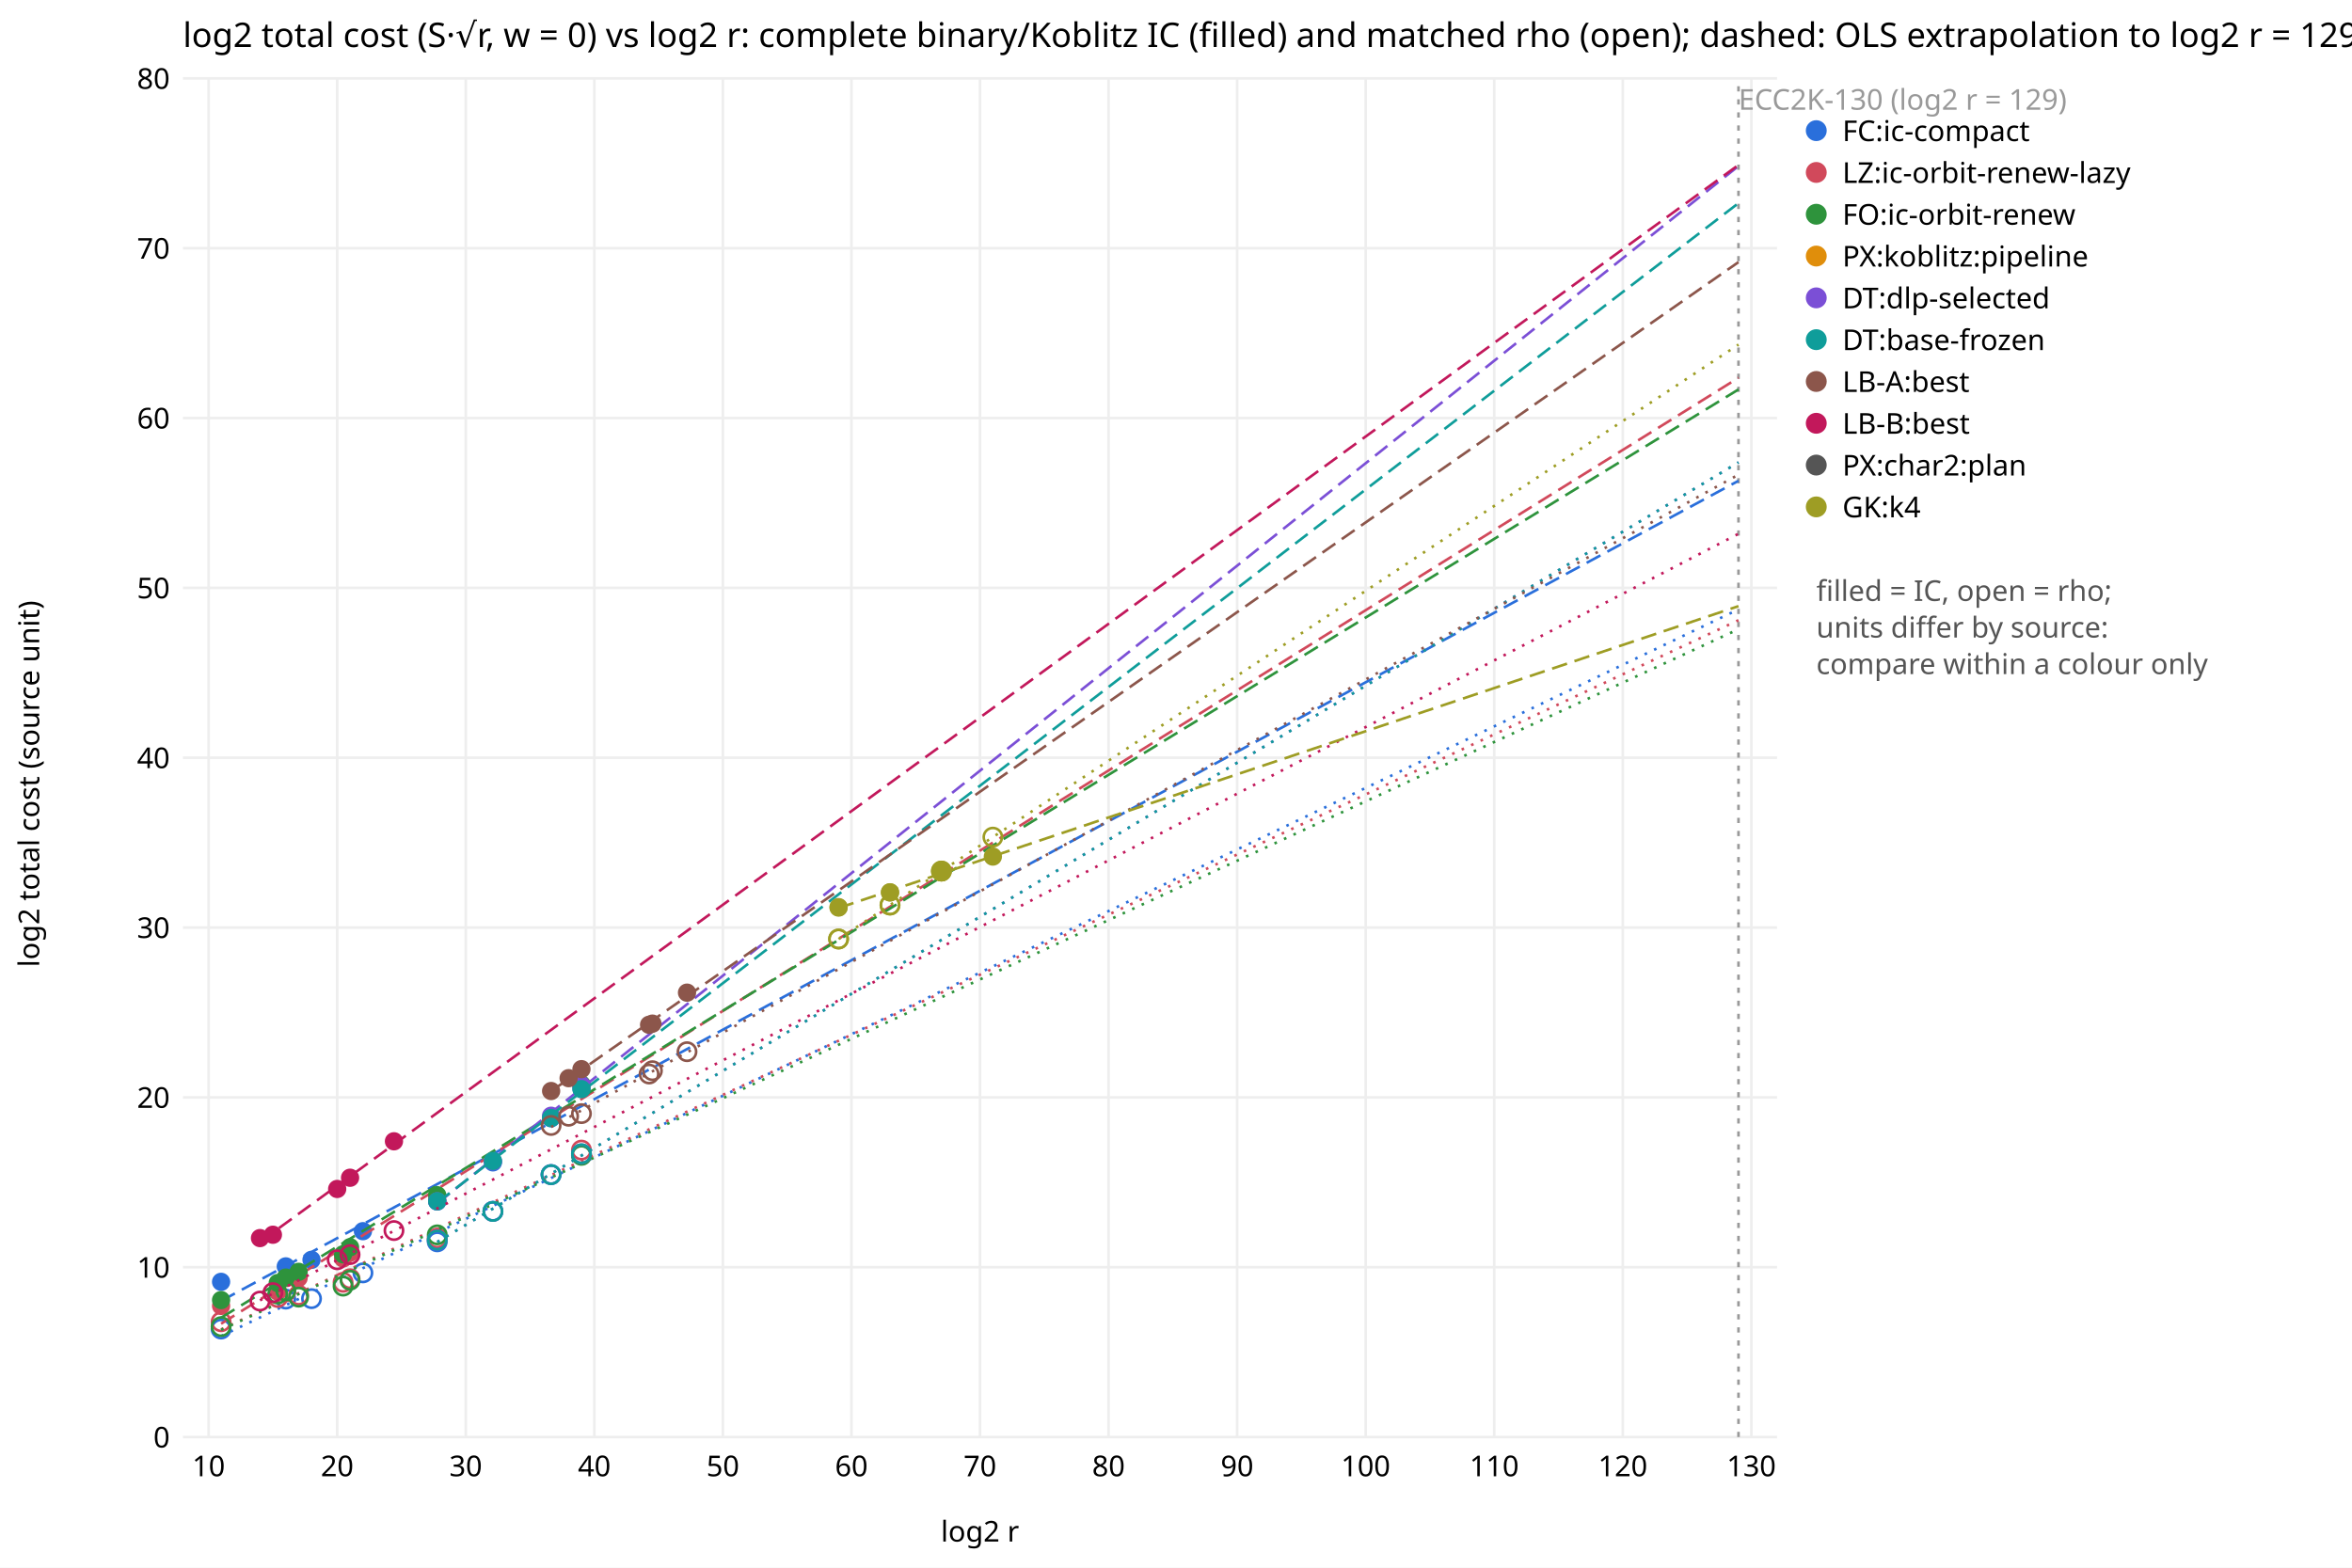
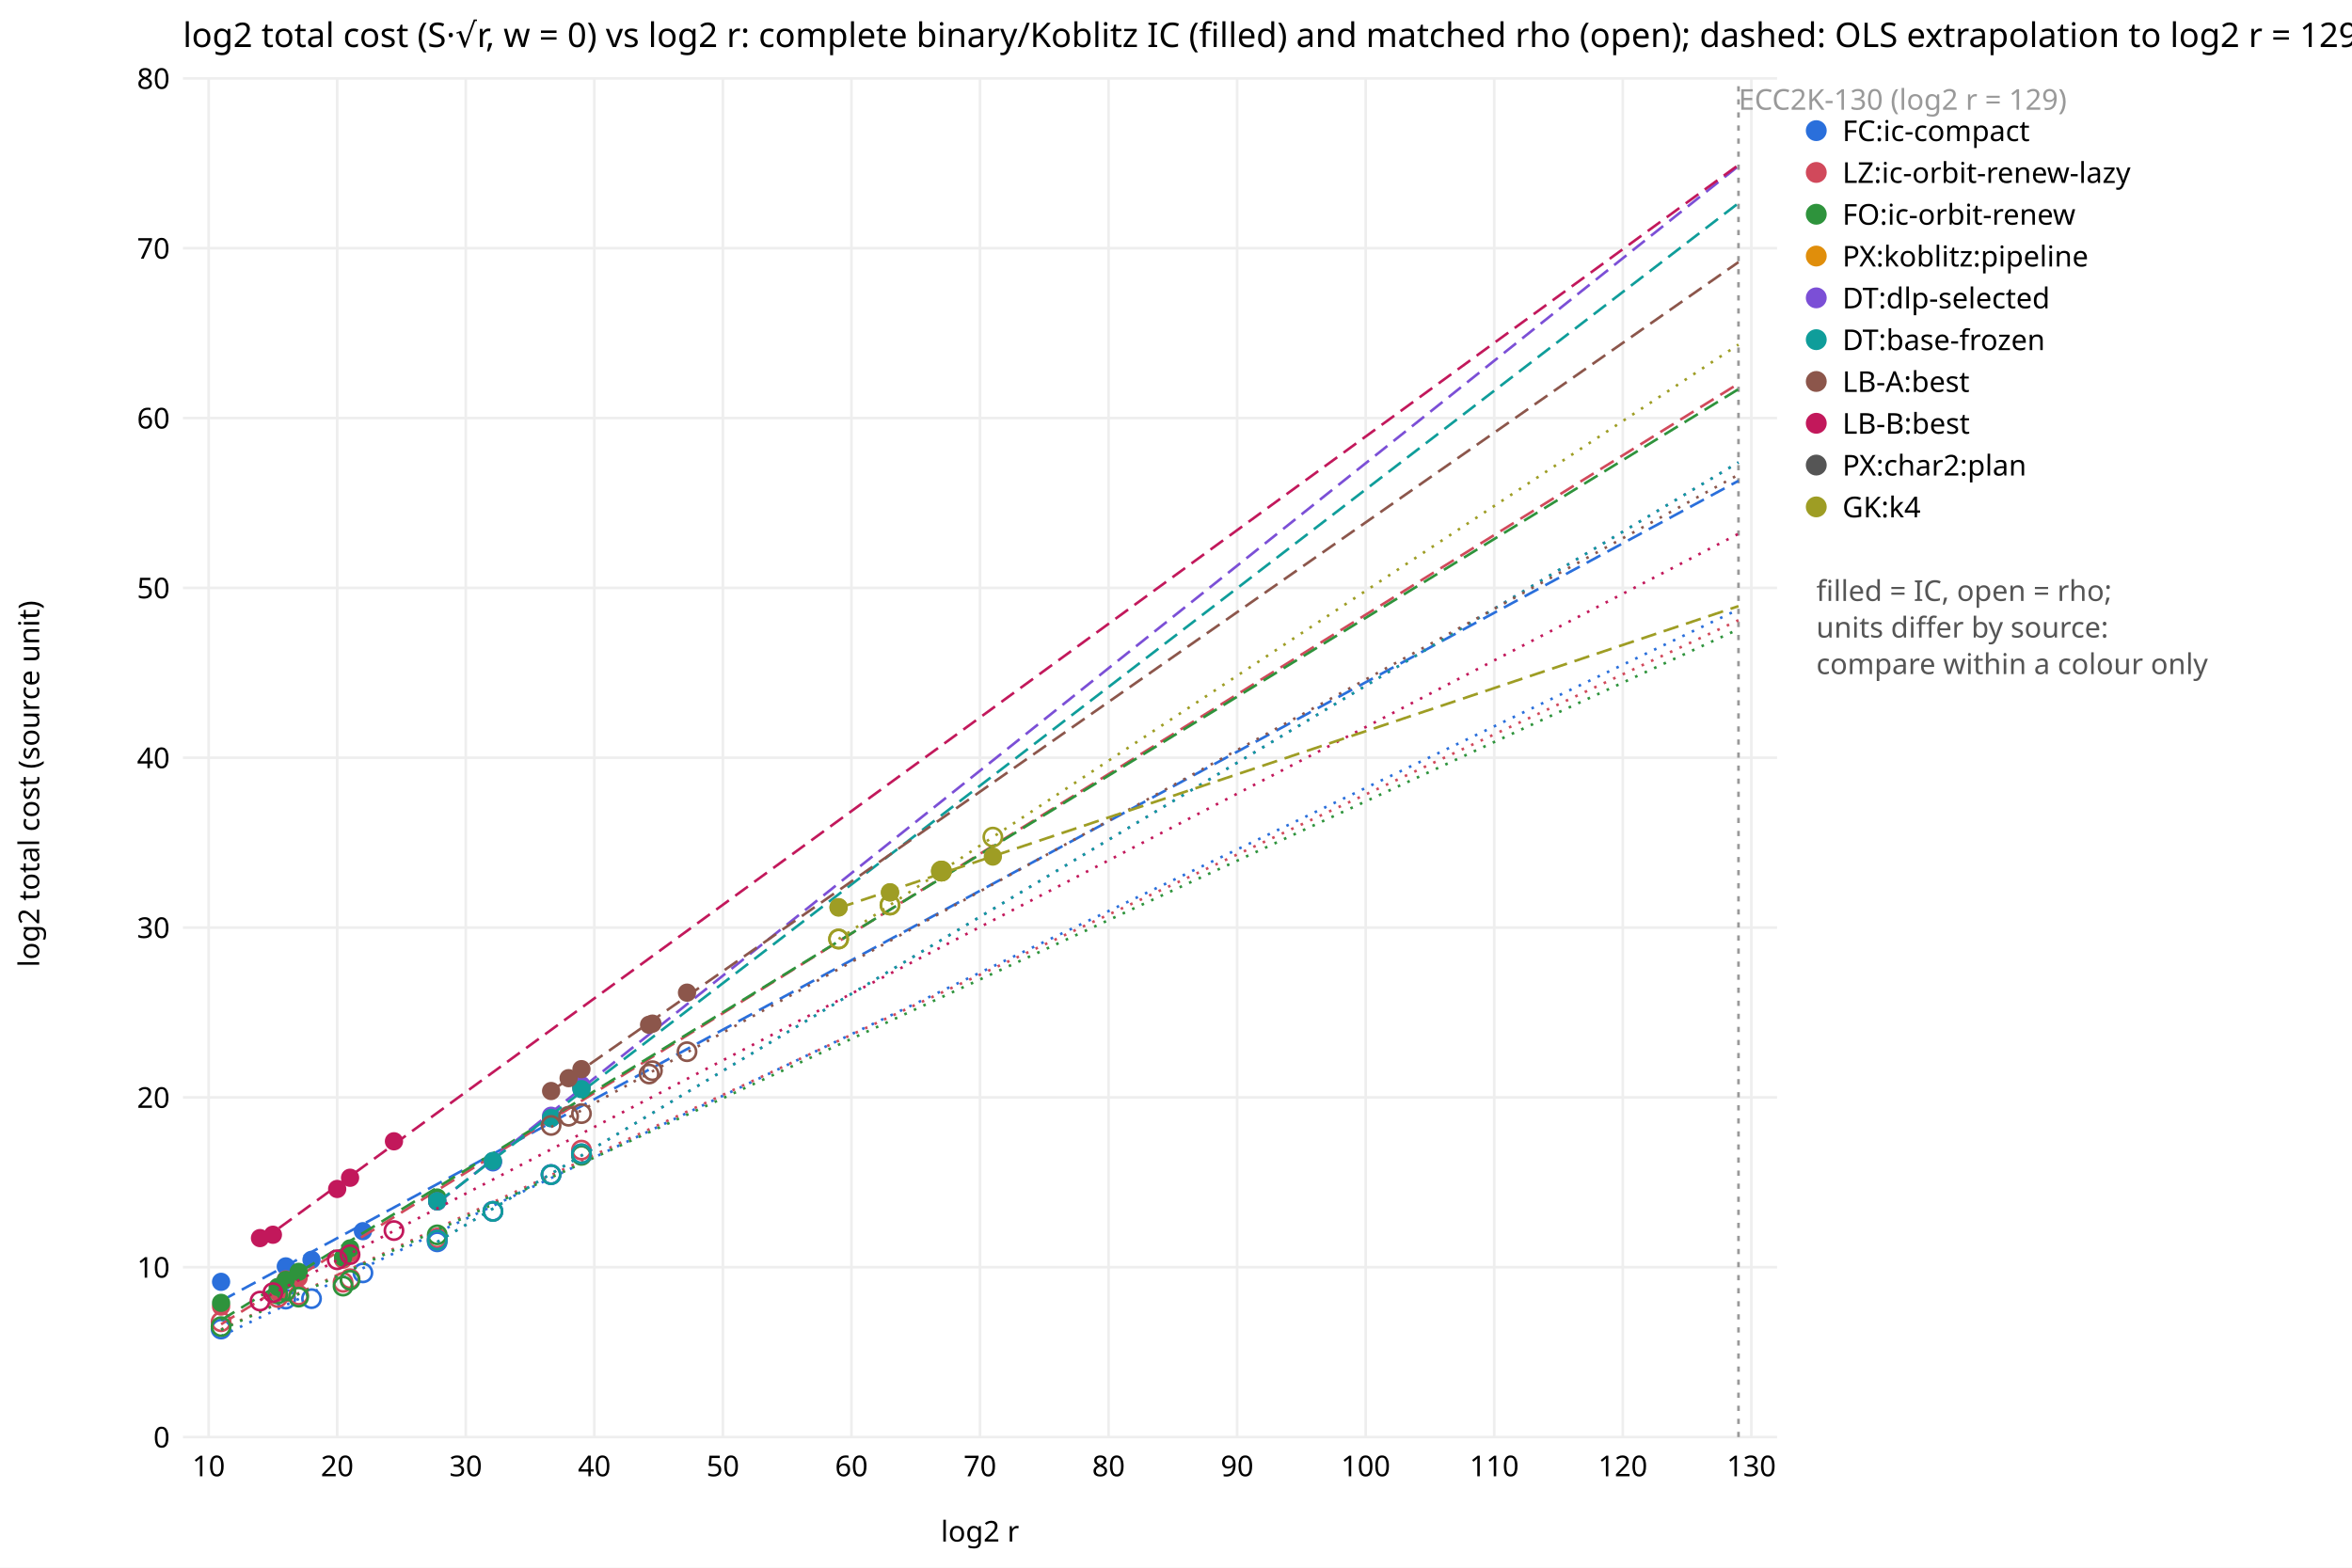
<svg xmlns="http://www.w3.org/2000/svg" width="900" height="600" font-family="sans-serif" font-size="11">
  <rect width="100%" height="100%" fill="white" />
  <text x="70" y="18" font-size="13">log2 total cost (S·√r, w = 0) vs log2 r: complete binary/Koblitz IC (filled) and matched rho (open); dashed: OLS extrapolation to log2 r = 129 [pcc:unverified]</text>
  <line x1="79.839" y1="550" x2="79.839" y2="30" stroke="#eee" />
  <text x="79.839" y="565" text-anchor="middle">10</text>
  <line x1="129.032" y1="550" x2="129.032" y2="30" stroke="#eee" />
  <text x="129.032" y="565" text-anchor="middle">20</text>
  <line x1="178.226" y1="550" x2="178.226" y2="30" stroke="#eee" />
  <text x="178.226" y="565" text-anchor="middle">30</text>
  <line x1="227.419" y1="550" x2="227.419" y2="30" stroke="#eee" />
  <text x="227.419" y="565" text-anchor="middle">40</text>
  <line x1="276.613" y1="550" x2="276.613" y2="30" stroke="#eee" />
  <text x="276.613" y="565" text-anchor="middle">50</text>
  <line x1="325.806" y1="550" x2="325.806" y2="30" stroke="#eee" />
  <text x="325.806" y="565" text-anchor="middle">60</text>
  <line x1="375" y1="550" x2="375" y2="30" stroke="#eee" />
  <text x="375" y="565" text-anchor="middle">70</text>
  <line x1="424.194" y1="550" x2="424.194" y2="30" stroke="#eee" />
  <text x="424.194" y="565" text-anchor="middle">80</text>
  <line x1="473.387" y1="550" x2="473.387" y2="30" stroke="#eee" />
  <text x="473.387" y="565" text-anchor="middle">90</text>
  <line x1="522.581" y1="550" x2="522.581" y2="30" stroke="#eee" />
  <text x="522.581" y="565" text-anchor="middle">100</text>
  <line x1="571.774" y1="550" x2="571.774" y2="30" stroke="#eee" />
  <text x="571.774" y="565" text-anchor="middle">110</text>
  <line x1="620.968" y1="550" x2="620.968" y2="30" stroke="#eee" />
  <text x="620.968" y="565" text-anchor="middle">120</text>
  <line x1="670.161" y1="550" x2="670.161" y2="30" stroke="#eee" />
  <text x="670.161" y="565" text-anchor="middle">130</text>
  <line x1="70" y1="550" x2="680" y2="550" stroke="#eee" />
  <text x="65" y="554" text-anchor="end">0</text>
  <line x1="70" y1="485" x2="680" y2="485" stroke="#eee" />
  <text x="65" y="489" text-anchor="end">10</text>
  <line x1="70" y1="420" x2="680" y2="420" stroke="#eee" />
  <text x="65" y="424" text-anchor="end">20</text>
  <line x1="70" y1="355" x2="680" y2="355" stroke="#eee" />
  <text x="65" y="359" text-anchor="end">30</text>
  <line x1="70" y1="290" x2="680" y2="290" stroke="#eee" />
  <text x="65" y="294" text-anchor="end">40</text>
  <line x1="70" y1="225" x2="680" y2="225" stroke="#eee" />
  <text x="65" y="229" text-anchor="end">50</text>
  <line x1="70" y1="160" x2="680" y2="160" stroke="#eee" />
  <text x="65" y="164" text-anchor="end">60</text>
  <line x1="70" y1="95" x2="680" y2="95" stroke="#eee" />
  <text x="65" y="99" text-anchor="end">70</text>
  <line x1="70" y1="30" x2="680" y2="30" stroke="#eee" />
  <text x="65" y="34" text-anchor="end">80</text>
  <line x1="665.242" y1="550" x2="665.242" y2="30" stroke="#999" stroke-dasharray="2,3" />
  <text x="665.242" y="42" fill="#999">ECC2K-130 (log2 r = 129)</text>
  <text x="375" y="590" text-anchor="middle">log2 r</text>
  <text x="15" y="300" transform="rotate(-90 15 300)" text-anchor="middle">log2 total cost (source unit)</text>
  <circle cx="84.6" cy="490.599" r="3.5" fill="#2a6fdb" />
  <circle cx="84.6" cy="508.669" r="3.5" fill="none" stroke="#2a6fdb" />
  <circle cx="109.36" cy="484.684" r="3.5" fill="#2a6fdb" />
  <circle cx="109.36" cy="497.206" r="3.5" fill="none" stroke="#2a6fdb" />
  <circle cx="119.204" cy="482.171" r="3.5" fill="#2a6fdb" />
  <circle cx="119.204" cy="497.031" r="3.5" fill="none" stroke="#2a6fdb" />
  <circle cx="138.875" cy="471.208" r="3.5" fill="#2a6fdb" />
  <circle cx="138.875" cy="487.167" r="3.5" fill="none" stroke="#2a6fdb" />
  <circle cx="167.309" cy="459.818" r="3.5" fill="#2a6fdb" />
  <circle cx="167.309" cy="475.282" r="3.5" fill="none" stroke="#2a6fdb" />
  <circle cx="188.619" cy="444.868" r="3.5" fill="#2a6fdb" />
  <circle cx="188.619" cy="463.574" r="3.5" fill="none" stroke="#2a6fdb" />
  <circle cx="210.87" cy="428.006" r="3.5" fill="#2a6fdb" />
  <circle cx="210.87" cy="449.522" r="3.5" fill="none" stroke="#2a6fdb" />
  <circle cx="222.5" cy="416.616" r="3.5" fill="#2a6fdb" />
  <circle cx="222.5" cy="442.023" r="3.5" fill="none" stroke="#2a6fdb" />
  <line x1="84.6" y1="497.894" x2="665.242" y2="184.007" stroke="#2a6fdb" stroke-dasharray="6,3" stroke-width="1" />
  <line x1="84.6" y1="511.363" x2="665.242" y2="233.219" stroke="#2a6fdb" stroke-dasharray="1,3" stroke-width="1" />
  <circle cx="695" cy="50" r="4" fill="#2a6fdb" />
  <text x="705" y="54">FC:ic-compact</text>
-   <circle cx="84.6" cy="499.805" r="3.5" fill="#d1495b" />
+   <circle cx="84.6" cy="500.062" r="3.5" fill="#d1495b" />
  <circle cx="84.6" cy="505.884" r="3.5" fill="none" stroke="#d1495b" />
-   <circle cx="106.274" cy="494.33" r="3.5" fill="#d1495b" />
+   <circle cx="106.274" cy="494.638" r="3.5" fill="#d1495b" />
  <circle cx="106.274" cy="496.585" r="3.5" fill="none" stroke="#d1495b" />
-   <circle cx="109.36" cy="489.173" r="3.5" fill="#d1495b" />
+   <circle cx="109.36" cy="489.664" r="3.5" fill="#d1495b" />
  <circle cx="109.36" cy="494.408" r="3.5" fill="none" stroke="#d1495b" />
  <circle cx="114.263" cy="489.123" r="3.5" fill="#d1495b" />
  <circle cx="114.263" cy="495.674" r="3.5" fill="none" stroke="#d1495b" />
-   <circle cx="131.281" cy="481.652" r="3.5" fill="#d1495b" />
+   <circle cx="131.281" cy="482.125" r="3.5" fill="#d1495b" />
  <circle cx="131.281" cy="490.775" r="3.5" fill="none" stroke="#d1495b" />
-   <circle cx="133.947" cy="479.473" r="3.5" fill="#d1495b" />
+   <circle cx="133.947" cy="479.65" r="3.5" fill="#d1495b" />
  <circle cx="133.947" cy="489.397" r="3.5" fill="none" stroke="#d1495b" />
-   <circle cx="167.309" cy="459.22" r="3.5" fill="#d1495b" />
+   <circle cx="167.309" cy="459.809" r="3.5" fill="#d1495b" />
  <circle cx="167.309" cy="473.824" r="3.5" fill="none" stroke="#d1495b" />
-   <circle cx="222.5" cy="415.436" r="3.5" fill="#d1495b" />
+   <circle cx="222.5" cy="416.116" r="3.5" fill="#d1495b" />
  <circle cx="222.5" cy="440.172" r="3.5" fill="none" stroke="#d1495b" />
-   <line x1="84.6" y1="506.637" x2="665.242" y2="144.583" stroke="#d1495b" stroke-dasharray="6,3" stroke-width="1" />
+   <line x1="84.6" y1="506.837" x2="665.242" y2="146.818" stroke="#d1495b" stroke-dasharray="6,3" stroke-width="1" />
  <line x1="84.6" y1="508.787" x2="665.242" y2="237.373" stroke="#d1495b" stroke-dasharray="1,3" stroke-width="1" />
  <circle cx="695" cy="66" r="4" fill="#d1495b" />
  <text x="705" y="70">LZ:ic-orbit-renew-lazy</text>
-   <circle cx="84.6" cy="497.574" r="3.5" fill="#2e933c" />
+   <circle cx="84.6" cy="498.64" r="3.5" fill="#2e933c" />
  <circle cx="84.6" cy="507.738" r="3.5" fill="none" stroke="#2e933c" />
-   <circle cx="106.274" cy="491.048" r="3.5" fill="#2e933c" />
+   <circle cx="106.274" cy="492.566" r="3.5" fill="#2e933c" />
  <circle cx="106.274" cy="495.256" r="3.5" fill="none" stroke="#2e933c" />
-   <circle cx="109.36" cy="488.969" r="3.5" fill="#2e933c" />
+   <circle cx="109.36" cy="489.87" r="3.5" fill="#2e933c" />
  <circle cx="109.36" cy="494.046" r="3.5" fill="none" stroke="#2e933c" />
  <circle cx="114.263" cy="486.773" r="3.5" fill="#2e933c" />
  <circle cx="114.263" cy="496.446" r="3.5" fill="none" stroke="#2e933c" />
-   <circle cx="131.281" cy="480.06" r="3.5" fill="#2e933c" />
+   <circle cx="131.281" cy="481.254" r="3.5" fill="#2e933c" />
  <circle cx="131.281" cy="492.237" r="3.5" fill="none" stroke="#2e933c" />
-   <circle cx="133.947" cy="477.341" r="3.5" fill="#2e933c" />
+   <circle cx="133.947" cy="477.81" r="3.5" fill="#2e933c" />
  <circle cx="133.947" cy="489.976" r="3.5" fill="none" stroke="#2e933c" />
-   <circle cx="167.309" cy="457.435" r="3.5" fill="#2e933c" />
+   <circle cx="167.309" cy="458.331" r="3.5" fill="#2e933c" />
  <circle cx="167.309" cy="472.617" r="3.5" fill="none" stroke="#2e933c" />
-   <circle cx="222.5" cy="414.992" r="3.5" fill="#2e933c" />
+   <circle cx="222.5" cy="415.717" r="3.5" fill="#2e933c" />
  <circle cx="222.5" cy="442.179" r="3.5" fill="none" stroke="#2e933c" />
-   <line x1="84.6" y1="504.31" x2="665.242" y2="149.055" stroke="#2e933c" stroke-dasharray="6,3" stroke-width="1" />
+   <line x1="84.6" y1="505.246" x2="665.242" y2="148.928" stroke="#2e933c" stroke-dasharray="6,3" stroke-width="1" />
  <line x1="84.6" y1="508.985" x2="665.242" y2="240.815" stroke="#2e933c" stroke-dasharray="1,3" stroke-width="1" />
  <circle cx="695" cy="82" r="4" fill="#2e933c" />
  <text x="705" y="86">FO:ic-orbit-renew</text>
  <circle cx="695" cy="98" r="4" fill="#e08e0b" />
  <text x="705" y="102">PX:koblitz:pipeline</text>
  <circle cx="167.309" cy="459.771" r="3.5" fill="#7b4fd6" />
  <circle cx="167.309" cy="474.614" r="3.5" fill="none" stroke="#7b4fd6" />
  <circle cx="188.619" cy="444.46" r="3.5" fill="#7b4fd6" />
  <circle cx="188.619" cy="463.65" r="3.5" fill="none" stroke="#7b4fd6" />
  <circle cx="210.87" cy="427.032" r="3.5" fill="#7b4fd6" />
  <circle cx="210.87" cy="449.58" r="3.5" fill="none" stroke="#7b4fd6" />
  <circle cx="222.5" cy="415.271" r="3.5" fill="#7b4fd6" />
  <circle cx="222.5" cy="441.589" r="3.5" fill="none" stroke="#7b4fd6" />
  <line x1="167.309" y1="460.567" x2="665.242" y2="63.532" stroke="#7b4fd6" stroke-dasharray="6,3" stroke-width="1" />
  <line x1="167.309" y1="475.345" x2="665.242" y2="176.962" stroke="#7b4fd6" stroke-dasharray="1,3" stroke-width="1" />
  <circle cx="695" cy="114" r="4" fill="#7b4fd6" />
  <text x="705" y="118">DT:dlp-selected</text>
  <circle cx="167.309" cy="459.778" r="3.5" fill="#0f9d9a" />
  <circle cx="167.309" cy="474.614" r="3.5" fill="none" stroke="#0f9d9a" />
  <circle cx="188.619" cy="444.32" r="3.5" fill="#0f9d9a" />
  <circle cx="188.619" cy="463.65" r="3.5" fill="none" stroke="#0f9d9a" />
  <circle cx="210.87" cy="427.886" r="3.5" fill="#0f9d9a" />
  <circle cx="210.87" cy="449.58" r="3.5" fill="none" stroke="#0f9d9a" />
  <circle cx="222.5" cy="416.847" r="3.5" fill="#0f9d9a" />
  <circle cx="222.5" cy="441.589" r="3.5" fill="none" stroke="#0f9d9a" />
  <line x1="167.309" y1="460.267" x2="665.242" y2="77.736" stroke="#0f9d9a" stroke-dasharray="6,3" stroke-width="1" />
  <line x1="167.309" y1="475.345" x2="665.242" y2="176.962" stroke="#0f9d9a" stroke-dasharray="1,3" stroke-width="1" />
  <circle cx="695" cy="130" r="4" fill="#0f9d9a" />
  <text x="705" y="134">DT:base-frozen</text>
  <circle cx="210.89" cy="417.567" r="3.5" fill="#8c564b" />
  <circle cx="210.89" cy="430.744" r="3.5" fill="none" stroke="#8c564b" />
  <circle cx="217.581" cy="412.648" r="3.5" fill="#8c564b" />
  <circle cx="217.581" cy="427.222" r="3.5" fill="none" stroke="#8c564b" />
  <circle cx="222.5" cy="409.191" r="3.5" fill="#8c564b" />
  <circle cx="222.5" cy="426.214" r="3.5" fill="none" stroke="#8c564b" />
  <circle cx="248.376" cy="392.215" r="3.5" fill="#8c564b" />
  <circle cx="248.376" cy="411.058" r="3.5" fill="none" stroke="#8c564b" />
  <circle cx="249.655" cy="391.771" r="3.5" fill="#8c564b" />
  <circle cx="249.655" cy="409.786" r="3.5" fill="none" stroke="#8c564b" />
  <circle cx="262.888" cy="379.917" r="3.5" fill="#8c564b" />
  <circle cx="262.888" cy="402.516" r="3.5" fill="none" stroke="#8c564b" />
  <line x1="210.89" y1="417.608" x2="665.242" y2="100.316" stroke="#8c564b" stroke-dasharray="6,3" stroke-width="1" />
  <line x1="210.89" y1="431.346" x2="665.242" y2="181.659" stroke="#8c564b" stroke-dasharray="1,3" stroke-width="1" />
  <circle cx="695" cy="146" r="4" fill="#8c564b" />
  <text x="705" y="150">LB-A:best</text>
  <circle cx="99.488" cy="473.853" r="3.5" fill="#c2185b" />
  <circle cx="99.488" cy="497.956" r="3.5" fill="none" stroke="#c2185b" />
  <circle cx="104.425" cy="472.572" r="3.5" fill="#c2185b" />
  <circle cx="104.425" cy="494.729" r="3.5" fill="none" stroke="#c2185b" />
  <circle cx="129.023" cy="455.052" r="3.5" fill="#c2185b" />
  <circle cx="129.023" cy="482.15" r="3.5" fill="none" stroke="#c2185b" />
  <circle cx="133.953" cy="450.759" r="3.5" fill="#c2185b" />
  <circle cx="133.953" cy="480.173" r="3.5" fill="none" stroke="#c2185b" />
  <circle cx="150.751" cy="436.808" r="3.5" fill="#c2185b" />
  <circle cx="150.751" cy="470.971" r="3.5" fill="none" stroke="#c2185b" />
  <line x1="99.488" y1="475.324" x2="665.242" y2="63.126" stroke="#c2185b" stroke-dasharray="6,3" stroke-width="1" />
  <line x1="99.488" y1="497.662" x2="665.242" y2="204.294" stroke="#c2185b" stroke-dasharray="1,3" stroke-width="1" />
  <circle cx="695" cy="162" r="4" fill="#c2185b" />
  <text x="705" y="166">LB-B:best</text>
  <circle cx="695" cy="178" r="4" fill="#555555" />
  <text x="705" y="182">PX:char2:plan</text>
  <circle cx="320.887" cy="347.349" r="3.5" fill="#9e9d24" />
  <circle cx="320.887" cy="359.385" r="3.5" fill="none" stroke="#9e9d24" />
  <circle cx="320.887" cy="347.188" r="3.5" fill="#9e9d24" />
  <circle cx="320.887" cy="359.385" r="3.5" fill="none" stroke="#9e9d24" />
  <circle cx="340.565" cy="341.512" r="3.5" fill="#9e9d24" />
  <circle cx="340.565" cy="346.385" r="3.5" fill="none" stroke="#9e9d24" />
  <circle cx="340.565" cy="341.562" r="3.5" fill="#9e9d24" />
  <circle cx="340.565" cy="346.385" r="3.5" fill="none" stroke="#9e9d24" />
  <circle cx="360.242" cy="333.783" r="3.5" fill="#9e9d24" />
  <circle cx="360.242" cy="333.385" r="3.5" fill="none" stroke="#9e9d24" />
  <circle cx="360.242" cy="333.867" r="3.5" fill="#9e9d24" />
  <circle cx="360.242" cy="333.385" r="3.5" fill="none" stroke="#9e9d24" />
  <circle cx="379.919" cy="327.833" r="3.5" fill="#9e9d24" />
  <circle cx="379.919" cy="320.385" r="3.5" fill="none" stroke="#9e9d24" />
  <line x1="320.887" y1="347.519" x2="665.242" y2="231.985" stroke="#9e9d24" stroke-dasharray="6,3" stroke-width="1" />
  <line x1="320.887" y1="359.385" x2="665.242" y2="131.885" stroke="#9e9d24" stroke-dasharray="1,3" stroke-width="1" />
  <circle cx="695" cy="194" r="4" fill="#9e9d24" />
  <text x="705" y="198">GK:k4</text>
  <text x="695" y="230" fill="#555">filled = IC, open = rho;</text>
  <text x="695" y="244" fill="#555">units differ by source:</text>
  <text x="695" y="258" fill="#555">compare within a colour only</text>
</svg>
